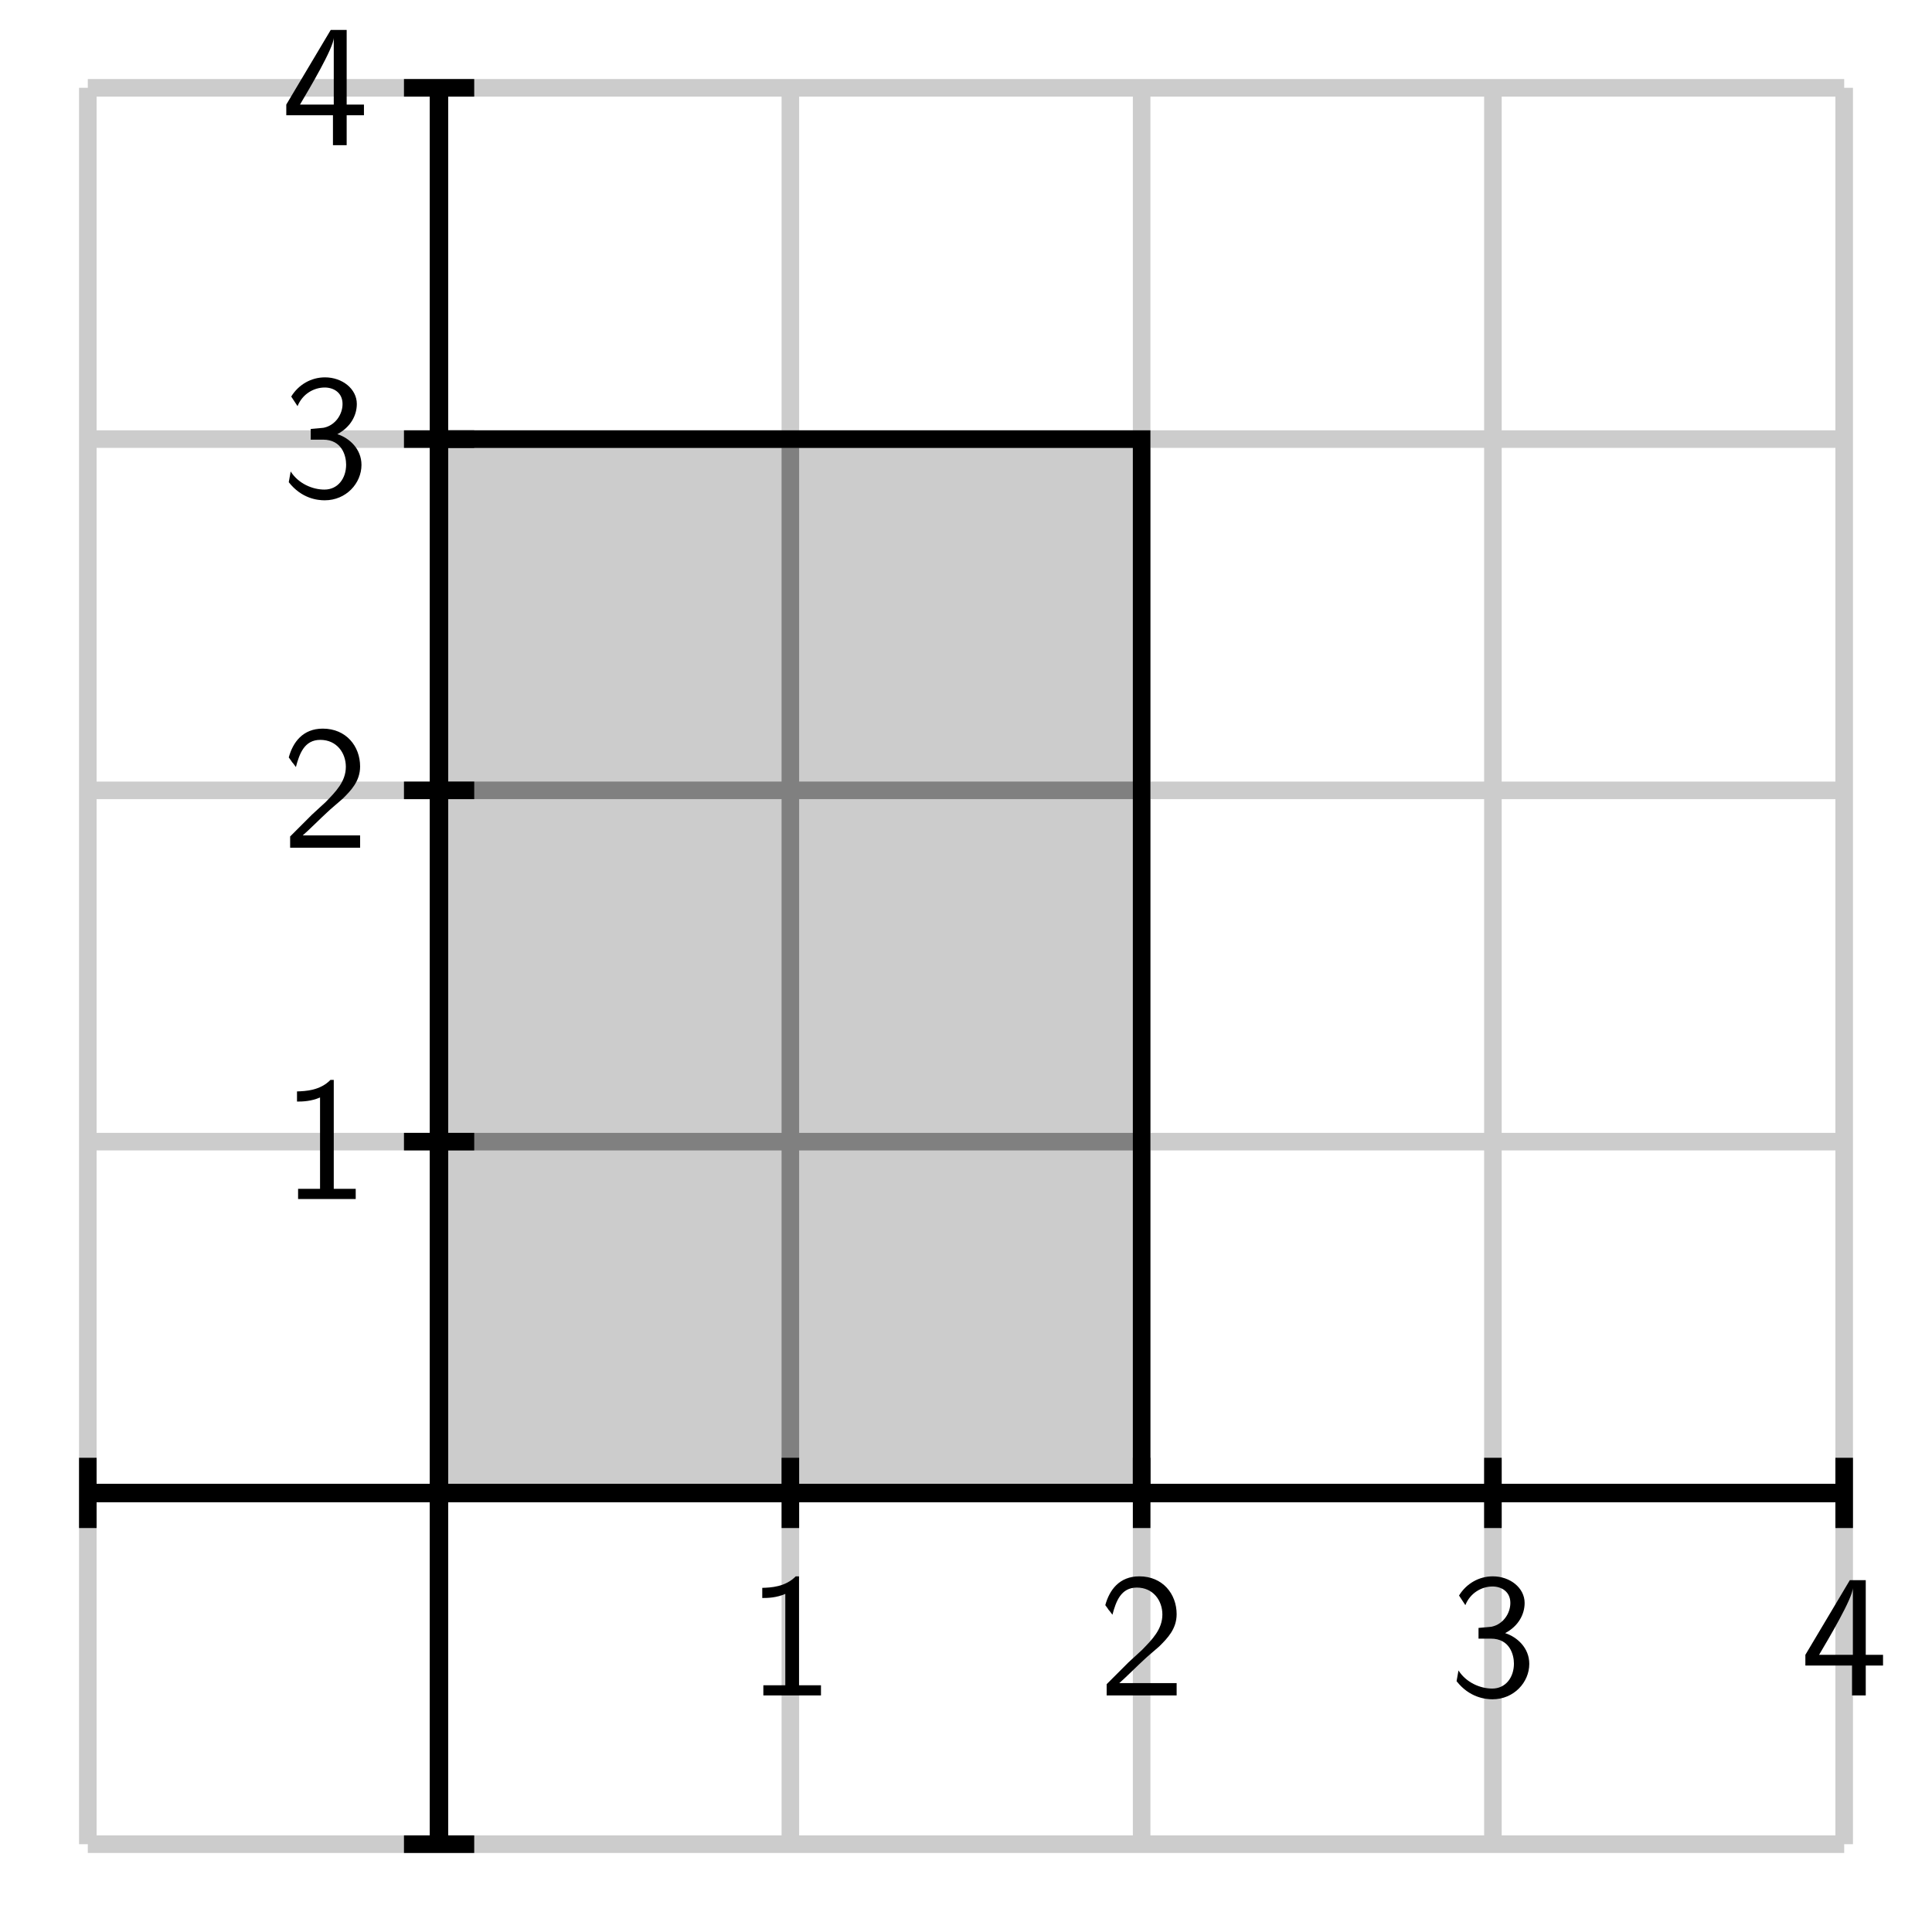
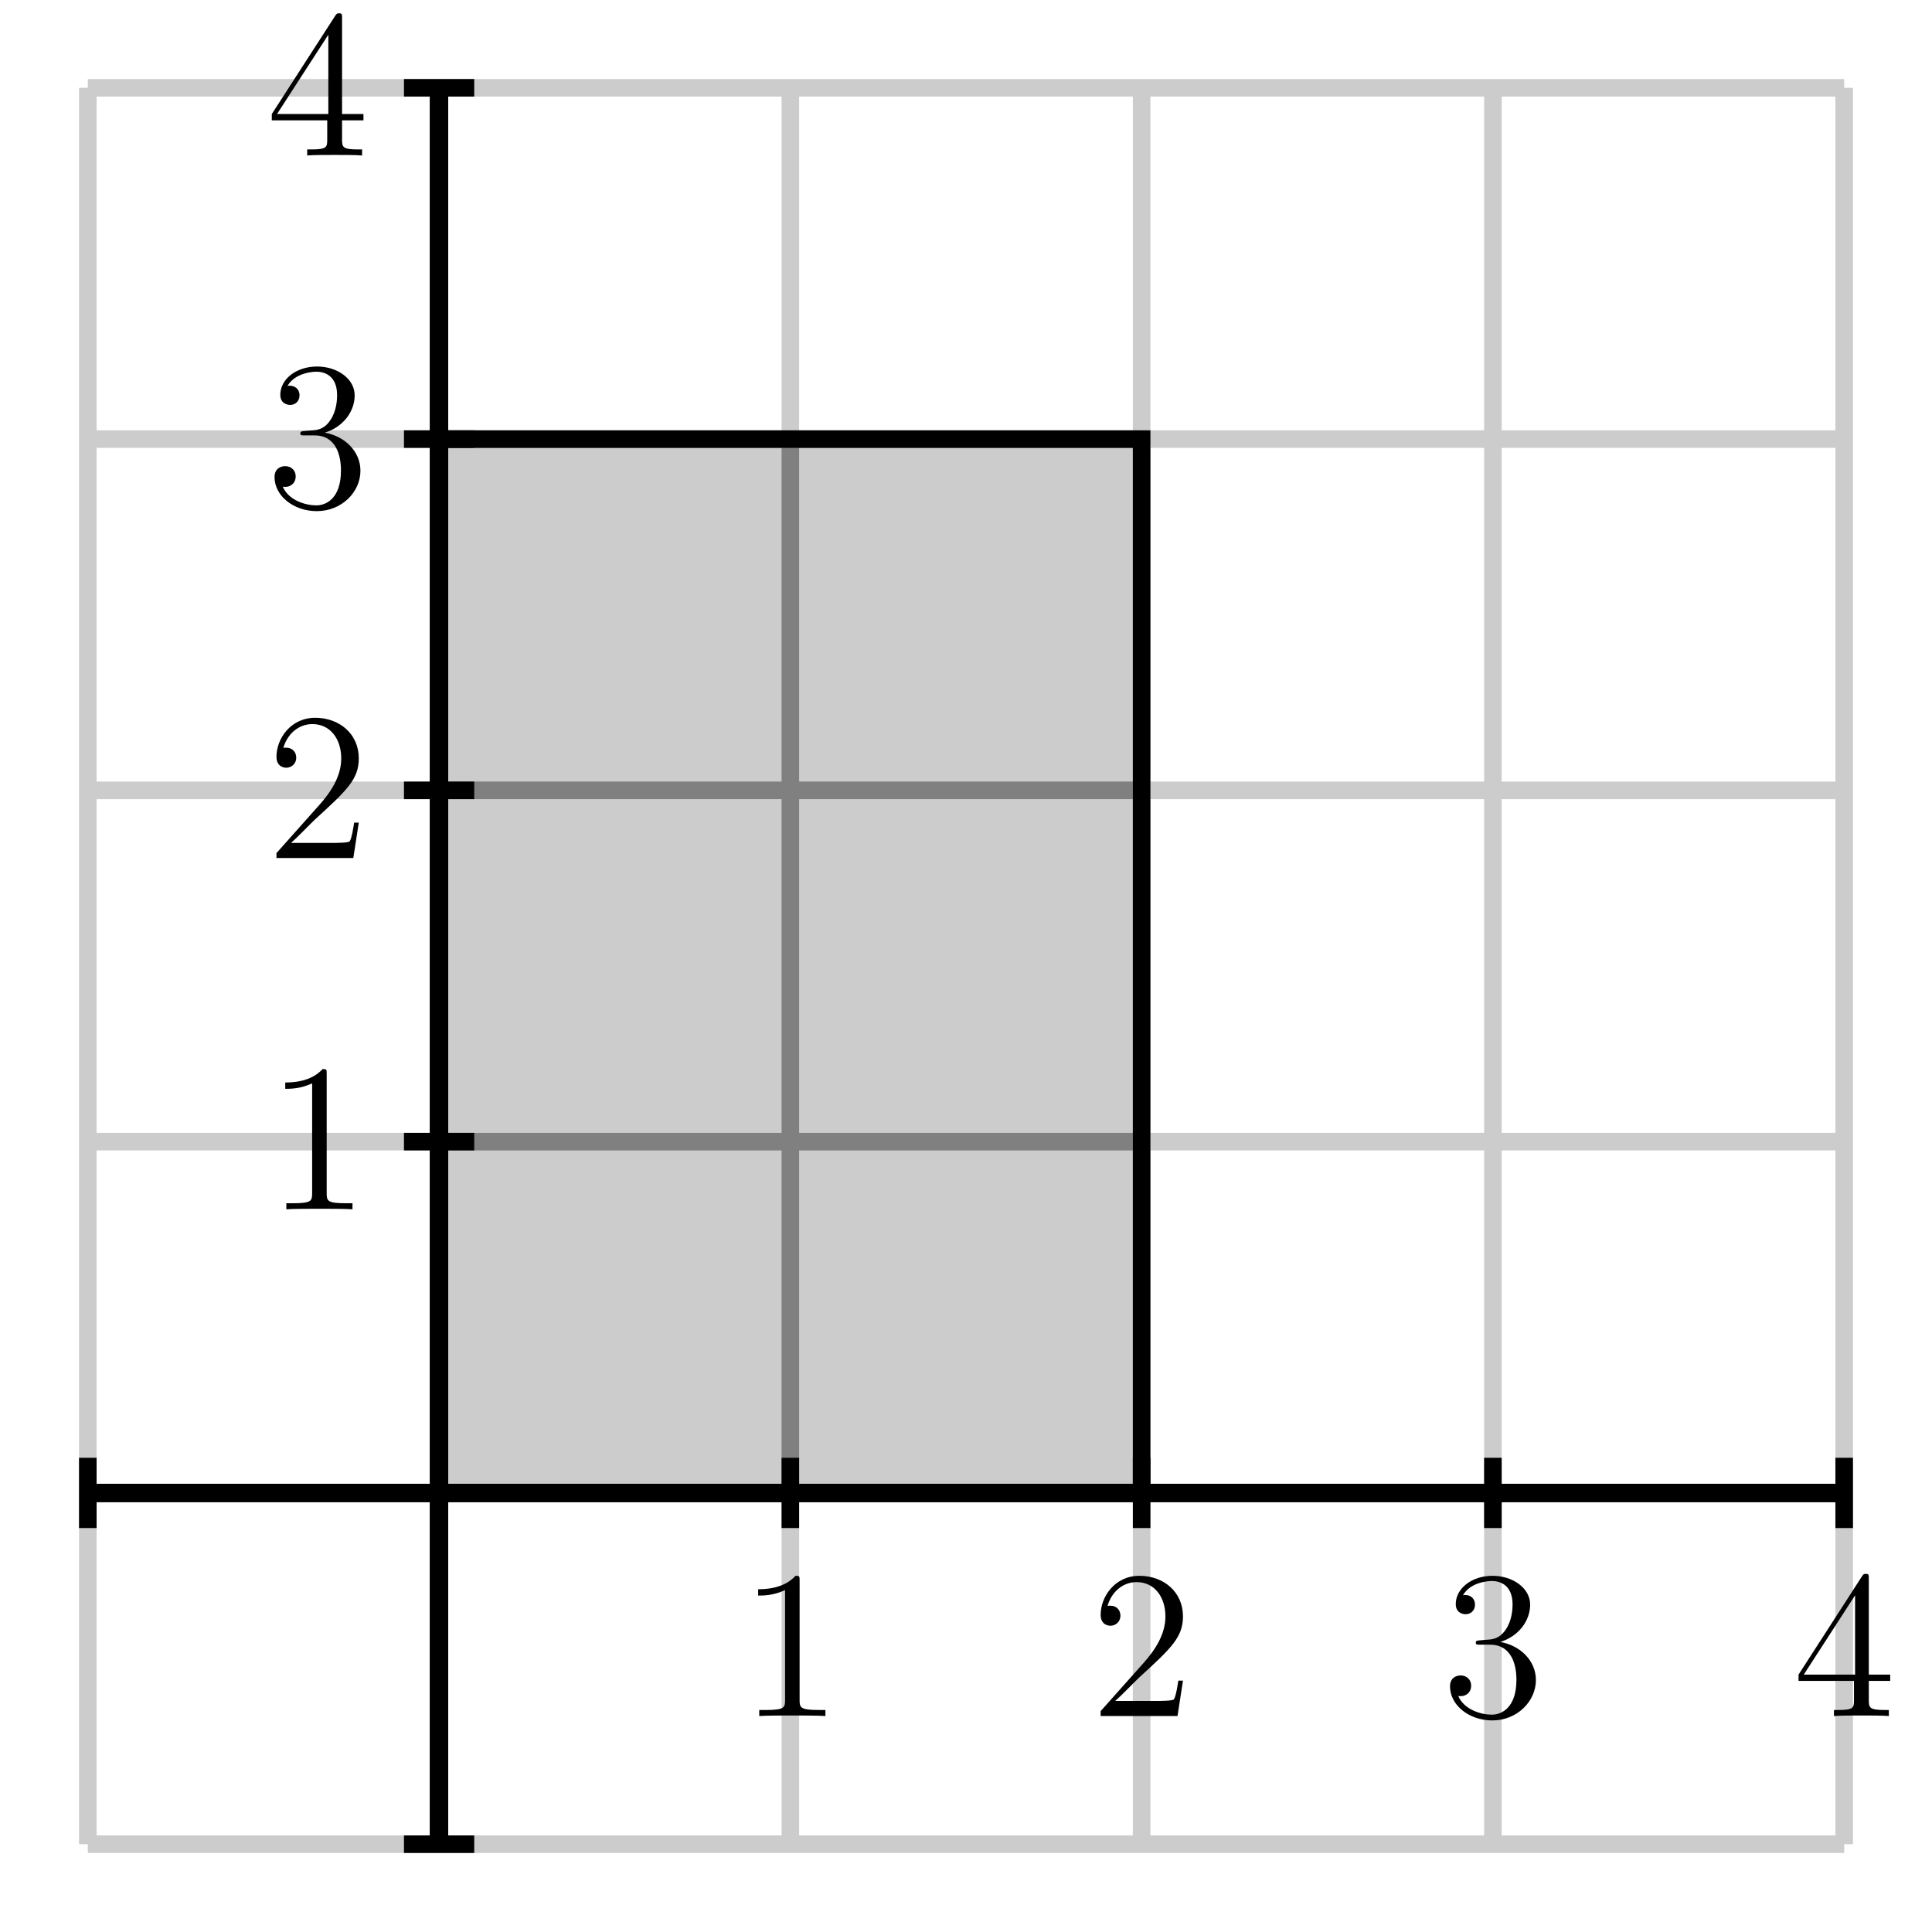
<svg xmlns="http://www.w3.org/2000/svg" xmlns:xlink="http://www.w3.org/1999/xlink" width="110pt" height="110pt" viewBox="0 0 110 110" version="1.1">
  <defs>
    <g>
      <symbol overflow="visible" id="glyph0-0">
        <path style="stroke:none;" d="" />
      </symbol>
      <symbol overflow="visible" id="glyph0-1">
-         <path style="stroke:none;" d="M 2.984 -6.781 L 2.797 -6.781 C 2.203 -6.172 1.375 -6.141 0.891 -6.125 L 0.891 -5.547 C 1.219 -5.547 1.703 -5.562 2.203 -5.781 L 2.203 -0.578 L 0.953 -0.578 L 0.953 0 L 4.234 0 L 4.234 -0.578 L 2.984 -0.578 Z M 2.984 -6.781 " />
+         <path style="stroke:none;" d="M 3.453 -7.688 C 3.453 -7.969 3.453 -7.984 3.219 -7.984 C 2.922 -7.656 2.328 -7.219 1.094 -7.219 L 1.094 -6.859 C 1.375 -6.859 1.969 -6.859 2.625 -7.172 L 2.625 -0.922 C 2.625 -0.484 2.594 -0.344 1.531 -0.344 L 1.156 -0.344 L 1.156 0 C 1.484 -0.031 2.656 -0.031 3.047 -0.031 C 3.438 -0.031 4.594 -0.031 4.922 0 L 4.922 -0.344 L 4.547 -0.344 C 3.484 -0.344 3.453 -0.484 3.453 -0.922 Z M 3.453 -7.688 " />
      </symbol>
      <symbol overflow="visible" id="glyph0-2">
-         <path style="stroke:none;" d="M 1.734 -1.875 L 0.5 -0.641 L 0.5 0 L 4.484 0 L 4.484 -0.703 L 2.672 -0.703 C 2.547 -0.703 2.438 -0.703 2.312 -0.703 L 1.219 -0.703 C 1.547 -0.984 2.297 -1.734 2.609 -2.016 C 2.797 -2.203 3.312 -2.625 3.5 -2.797 C 3.953 -3.25 4.484 -3.781 4.484 -4.625 C 4.484 -5.781 3.688 -6.781 2.359 -6.781 C 1.219 -6.781 0.656 -6 0.422 -5.141 C 0.547 -4.969 0.594 -4.906 0.609 -4.875 C 0.625 -4.859 0.734 -4.734 0.828 -4.594 C 1.031 -5.359 1.312 -6.141 2.219 -6.141 C 3.156 -6.141 3.672 -5.391 3.672 -4.609 C 3.672 -3.766 3.094 -3.188 2.516 -2.594 Z M 1.734 -1.875 " />
+         <path style="stroke:none;" d="M 5.281 -2.016 L 5.016 -2.016 C 4.984 -1.812 4.891 -1.156 4.766 -0.953 C 4.688 -0.859 4 -0.859 3.641 -0.859 L 1.422 -0.859 C 1.734 -1.125 2.469 -1.891 2.781 -2.188 C 4.609 -3.859 5.281 -4.484 5.281 -5.672 C 5.281 -7.062 4.188 -7.984 2.797 -7.984 C 1.406 -7.984 0.594 -6.797 0.594 -5.766 C 0.594 -5.141 1.109 -5.141 1.156 -5.141 C 1.406 -5.141 1.719 -5.328 1.719 -5.719 C 1.719 -6.047 1.484 -6.281 1.156 -6.281 C 1.047 -6.281 1.016 -6.281 0.984 -6.266 C 1.219 -7.078 1.859 -7.625 2.641 -7.625 C 3.656 -7.625 4.281 -6.781 4.281 -5.672 C 4.281 -4.656 3.703 -3.766 3.016 -3 L 0.594 -0.281 L 0.594 0 L 4.969 0 Z M 5.281 -2.016 " />
      </symbol>
      <symbol overflow="visible" id="glyph0-3">
-         <path style="stroke:none;" d="M 0.922 -5.141 C 1.203 -5.844 1.859 -6.203 2.469 -6.203 C 2.984 -6.203 3.484 -5.906 3.484 -5.266 C 3.484 -4.656 3.062 -4.062 2.453 -3.922 C 2.406 -3.906 2.375 -3.906 1.672 -3.844 L 1.672 -3.234 L 2.375 -3.234 C 3.453 -3.234 3.688 -2.312 3.688 -1.812 C 3.688 -1.031 3.219 -0.391 2.453 -0.391 C 1.766 -0.391 0.969 -0.734 0.531 -1.422 L 0.422 -0.812 C 1.156 0.125 2.062 0.219 2.469 0.219 C 3.688 0.219 4.562 -0.75 4.562 -1.797 C 4.562 -2.703 3.875 -3.328 3.188 -3.547 C 3.953 -3.953 4.297 -4.625 4.297 -5.266 C 4.297 -6.125 3.469 -6.781 2.484 -6.781 C 1.703 -6.781 0.984 -6.375 0.562 -5.688 Z M 0.922 -5.141 " />
+         <path style="stroke:none;" d="M 2.203 -4.312 C 2 -4.297 1.953 -4.281 1.953 -4.172 C 1.953 -4.062 2.016 -4.062 2.234 -4.062 L 2.781 -4.062 C 3.797 -4.062 4.266 -3.219 4.266 -2.062 C 4.266 -0.484 3.438 -0.078 2.859 -0.078 C 2.281 -0.078 1.297 -0.344 0.953 -1.141 C 1.328 -1.078 1.688 -1.297 1.688 -1.734 C 1.688 -2.078 1.422 -2.312 1.094 -2.312 C 0.797 -2.312 0.484 -2.141 0.484 -1.688 C 0.484 -0.625 1.562 0.25 2.891 0.25 C 4.312 0.25 5.375 -0.844 5.375 -2.047 C 5.375 -3.156 4.484 -4.016 3.344 -4.219 C 4.375 -4.531 5.047 -5.406 5.047 -6.344 C 5.047 -7.281 4.062 -7.984 2.906 -7.984 C 1.703 -7.984 0.812 -7.25 0.812 -6.375 C 0.812 -5.891 1.188 -5.797 1.375 -5.797 C 1.625 -5.797 1.906 -5.969 1.906 -6.344 C 1.906 -6.719 1.625 -6.891 1.359 -6.891 C 1.281 -6.891 1.266 -6.891 1.219 -6.875 C 1.688 -7.688 2.812 -7.688 2.875 -7.688 C 3.266 -7.688 4.047 -7.516 4.047 -6.344 C 4.047 -6.109 4.016 -5.438 3.656 -4.922 C 3.297 -4.391 2.891 -4.359 2.562 -4.344 Z M 2.203 -4.312 " />
      </symbol>
      <symbol overflow="visible" id="glyph0-4">
-         <path style="stroke:none;" d="M 3.719 -1.703 L 4.703 -1.703 L 4.703 -2.312 L 3.719 -2.312 L 3.719 -6.562 L 2.812 -6.562 L 0.281 -2.312 L 0.281 -1.703 L 2.938 -1.703 L 2.938 0 L 3.719 0 Z M 1.062 -2.312 C 1.578 -3.188 2.984 -5.547 2.984 -6.125 L 2.984 -2.312 Z M 1.062 -2.312 " />
+         <path style="stroke:none;" d="M 4.328 -7.812 C 4.328 -8.047 4.328 -8.094 4.156 -8.094 C 4.062 -8.094 4.031 -8.094 3.938 -7.953 L 0.328 -2.359 L 0.328 -2 L 3.484 -2 L 3.484 -0.906 C 3.484 -0.469 3.453 -0.344 2.578 -0.344 L 2.344 -0.344 L 2.344 0 C 2.609 -0.031 3.562 -0.031 3.906 -0.031 C 4.234 -0.031 5.203 -0.031 5.469 0 L 5.469 -0.344 L 5.234 -0.344 C 4.375 -0.344 4.328 -0.469 4.328 -0.906 L 4.328 -2 L 5.547 -2 L 5.547 -2.359 L 4.328 -2.359 Z M 3.547 -6.875 L 3.547 -2.359 L 0.625 -2.359 Z M 3.547 -6.875 " />
      </symbol>
    </g>
    <clipPath id="clip1">
      <path d="M 25 25 L 65 25 L 65 85 L 25 85 Z M 25 25 " />
    </clipPath>
  </defs>
  <g id="surface1">
    <path style="fill:none;stroke-width:10;stroke-linecap:butt;stroke-linejoin:miter;stroke:rgb(80.077%,80.077%,80.077%);stroke-opacity:1;stroke-miterlimit:10;" d="M 50 50 L 50 1050 M 250 50 L 250 1050 M 450 50 L 450 1050 M 650 50 L 650 1050 M 850 50 L 850 1050 M 1050 50 L 1050 1050 M 50 50 L 1050 50 M 50 250 L 1050 250 M 50 450 L 1050 450 M 50 650 L 1050 650 M 50 850 L 1050 850 M 50 1050 L 1050 1050 " transform="matrix(0.1,0,0,-0.1,0,110)" />
    <path style=" stroke:none;fill-rule:nonzero;fill:rgb(80.077%,80.077%,80.077%);fill-opacity:1;" d="M 25 85 L 65 85 L 65 25 L 25 25 Z M 25 85 " />
    <g clip-path="url(#clip1)" clip-rule="nonzero">
      <path style="fill:none;stroke-width:10;stroke-linecap:butt;stroke-linejoin:miter;stroke:rgb(50%,50%,50%);stroke-opacity:1;stroke-miterlimit:10;" d="M 50 50 L 50 1050 M 250 50 L 250 1050 M 450 50 L 450 1050 M 650 50 L 650 1050 M 850 50 L 850 1050 M 1050 50 L 1050 1050 M 50 50 L 1050 50 M 50 250 L 1050 250 M 50 450 L 1050 450 M 50 650 L 1050 650 M 50 850 L 1050 850 M 50 1050 L 1050 1050 " transform="matrix(0.1,0,0,-0.1,0,110)" />
    </g>
    <path style="fill:none;stroke-width:10;stroke-linecap:butt;stroke-linejoin:miter;stroke:rgb(0%,0%,0%);stroke-opacity:1;stroke-miterlimit:10;" d="M 50 250 L 1050 250 M 250 50 L 250 1050 " transform="matrix(0.1,0,0,-0.1,0,110)" />
    <path style="fill:none;stroke-width:10;stroke-linecap:butt;stroke-linejoin:miter;stroke:rgb(0%,0%,0%);stroke-opacity:1;stroke-miterlimit:10;" d="M 50 250 L 1050 250 M 250 50 L 250 1050 M 50 230 L 50 270 " transform="matrix(0.1,0,0,-0.1,0,110)" />
    <path style="fill:none;stroke-width:10;stroke-linecap:butt;stroke-linejoin:miter;stroke:rgb(0%,0%,0%);stroke-opacity:1;stroke-miterlimit:10;" d="M 50 250 L 1050 250 M 250 50 L 250 1050 M 250 230 L 250 270 " transform="matrix(0.1,0,0,-0.1,0,110)" />
    <path style="fill:none;stroke-width:10;stroke-linecap:butt;stroke-linejoin:miter;stroke:rgb(0%,0%,0%);stroke-opacity:1;stroke-miterlimit:10;" d="M 50 250 L 1050 250 M 250 50 L 250 1050 M 450 230 L 450 270 " transform="matrix(0.1,0,0,-0.1,0,110)" />
    <path style="fill:none;stroke-width:10;stroke-linecap:butt;stroke-linejoin:miter;stroke:rgb(0%,0%,0%);stroke-opacity:1;stroke-miterlimit:10;" d="M 50 250 L 1050 250 M 250 50 L 250 1050 M 650 230 L 650 270 " transform="matrix(0.1,0,0,-0.1,0,110)" />
    <path style="fill:none;stroke-width:10;stroke-linecap:butt;stroke-linejoin:miter;stroke:rgb(0%,0%,0%);stroke-opacity:1;stroke-miterlimit:10;" d="M 50 250 L 1050 250 M 250 50 L 250 1050 M 850 230 L 850 270 " transform="matrix(0.1,0,0,-0.1,0,110)" />
    <path style="fill:none;stroke-width:10;stroke-linecap:butt;stroke-linejoin:miter;stroke:rgb(0%,0%,0%);stroke-opacity:1;stroke-miterlimit:10;" d="M 50 250 L 1050 250 M 250 50 L 250 1050 M 1050 230 L 1050 270 " transform="matrix(0.1,0,0,-0.1,0,110)" />
    <path style="fill:none;stroke-width:10;stroke-linecap:butt;stroke-linejoin:miter;stroke:rgb(0%,0%,0%);stroke-opacity:1;stroke-miterlimit:10;" d="M 50 250 L 1050 250 M 250 50 L 250 1050 M 230 50 L 270 50 " transform="matrix(0.1,0,0,-0.1,0,110)" />
    <path style="fill:none;stroke-width:10;stroke-linecap:butt;stroke-linejoin:miter;stroke:rgb(0%,0%,0%);stroke-opacity:1;stroke-miterlimit:10;" d="M 50 250 L 1050 250 M 250 50 L 250 1050 M 230 250 L 270 250 " transform="matrix(0.1,0,0,-0.1,0,110)" />
    <path style="fill:none;stroke-width:10;stroke-linecap:butt;stroke-linejoin:miter;stroke:rgb(0%,0%,0%);stroke-opacity:1;stroke-miterlimit:10;" d="M 50 250 L 1050 250 M 250 50 L 250 1050 M 230 450 L 270 450 " transform="matrix(0.1,0,0,-0.1,0,110)" />
    <path style="fill:none;stroke-width:10;stroke-linecap:butt;stroke-linejoin:miter;stroke:rgb(0%,0%,0%);stroke-opacity:1;stroke-miterlimit:10;" d="M 50 250 L 1050 250 M 250 50 L 250 1050 M 230 650 L 270 650 " transform="matrix(0.1,0,0,-0.1,0,110)" />
    <path style="fill:none;stroke-width:10;stroke-linecap:butt;stroke-linejoin:miter;stroke:rgb(0%,0%,0%);stroke-opacity:1;stroke-miterlimit:10;" d="M 50 250 L 1050 250 M 250 50 L 250 1050 M 230 850 L 270 850 " transform="matrix(0.1,0,0,-0.1,0,110)" />
    <path style="fill:none;stroke-width:10;stroke-linecap:butt;stroke-linejoin:miter;stroke:rgb(0%,0%,0%);stroke-opacity:1;stroke-miterlimit:10;" d="M 50 250 L 1050 250 M 250 50 L 250 1050 M 230 1050 L 270 1050 " transform="matrix(0.1,0,0,-0.1,0,110)" />
    <g style="fill:rgb(0%,0%,0%);fill-opacity:1;">
-       <use xlink:href="#glyph0-1" x="42.509" y="96.531" />
+       <use xlink:href="#glyph0-1" x="42.073" y="97.704" />
    </g>
    <g style="fill:rgb(0%,0%,0%);fill-opacity:1;">
-       <use xlink:href="#glyph0-2" x="62.509" y="96.531" />
+       <use xlink:href="#glyph0-2" x="62.073" y="97.704" />
    </g>
    <g style="fill:rgb(0%,0%,0%);fill-opacity:1;">
-       <use xlink:href="#glyph0-3" x="82.509" y="96.531" />
+       <use xlink:href="#glyph0-3" x="82.073" y="97.704" />
    </g>
    <g style="fill:rgb(0%,0%,0%);fill-opacity:1;">
-       <use xlink:href="#glyph0-4" x="102.509" y="96.531" />
+       <use xlink:href="#glyph0-4" x="102.074" y="97.704" />
    </g>
    <g style="fill:rgb(0%,0%,0%);fill-opacity:1;">
-       <use xlink:href="#glyph0-1" x="16.019" y="68.266" />
+       <use xlink:href="#glyph0-1" x="15.147" y="68.852" />
    </g>
    <g style="fill:rgb(0%,0%,0%);fill-opacity:1;">
-       <use xlink:href="#glyph0-2" x="16.019" y="48.266" />
+       <use xlink:href="#glyph0-2" x="15.147" y="48.852" />
    </g>
    <g style="fill:rgb(0%,0%,0%);fill-opacity:1;">
-       <use xlink:href="#glyph0-3" x="16.019" y="28.266" />
+       <use xlink:href="#glyph0-3" x="15.147" y="28.852" />
    </g>
    <g style="fill:rgb(0%,0%,0%);fill-opacity:1;">
-       <use xlink:href="#glyph0-4" x="16.019" y="8.266" />
+       <use xlink:href="#glyph0-4" x="15.147" y="8.852" />
    </g>
    <path style="fill:none;stroke-width:10;stroke-linecap:butt;stroke-linejoin:miter;stroke:rgb(0%,0%,0%);stroke-opacity:1;stroke-miterlimit:10;" d="M 250 250 L 650 250 L 650 850 L 250 850 Z M 250 250 " transform="matrix(0.1,0,0,-0.1,0,110)" />
  </g>
</svg>
